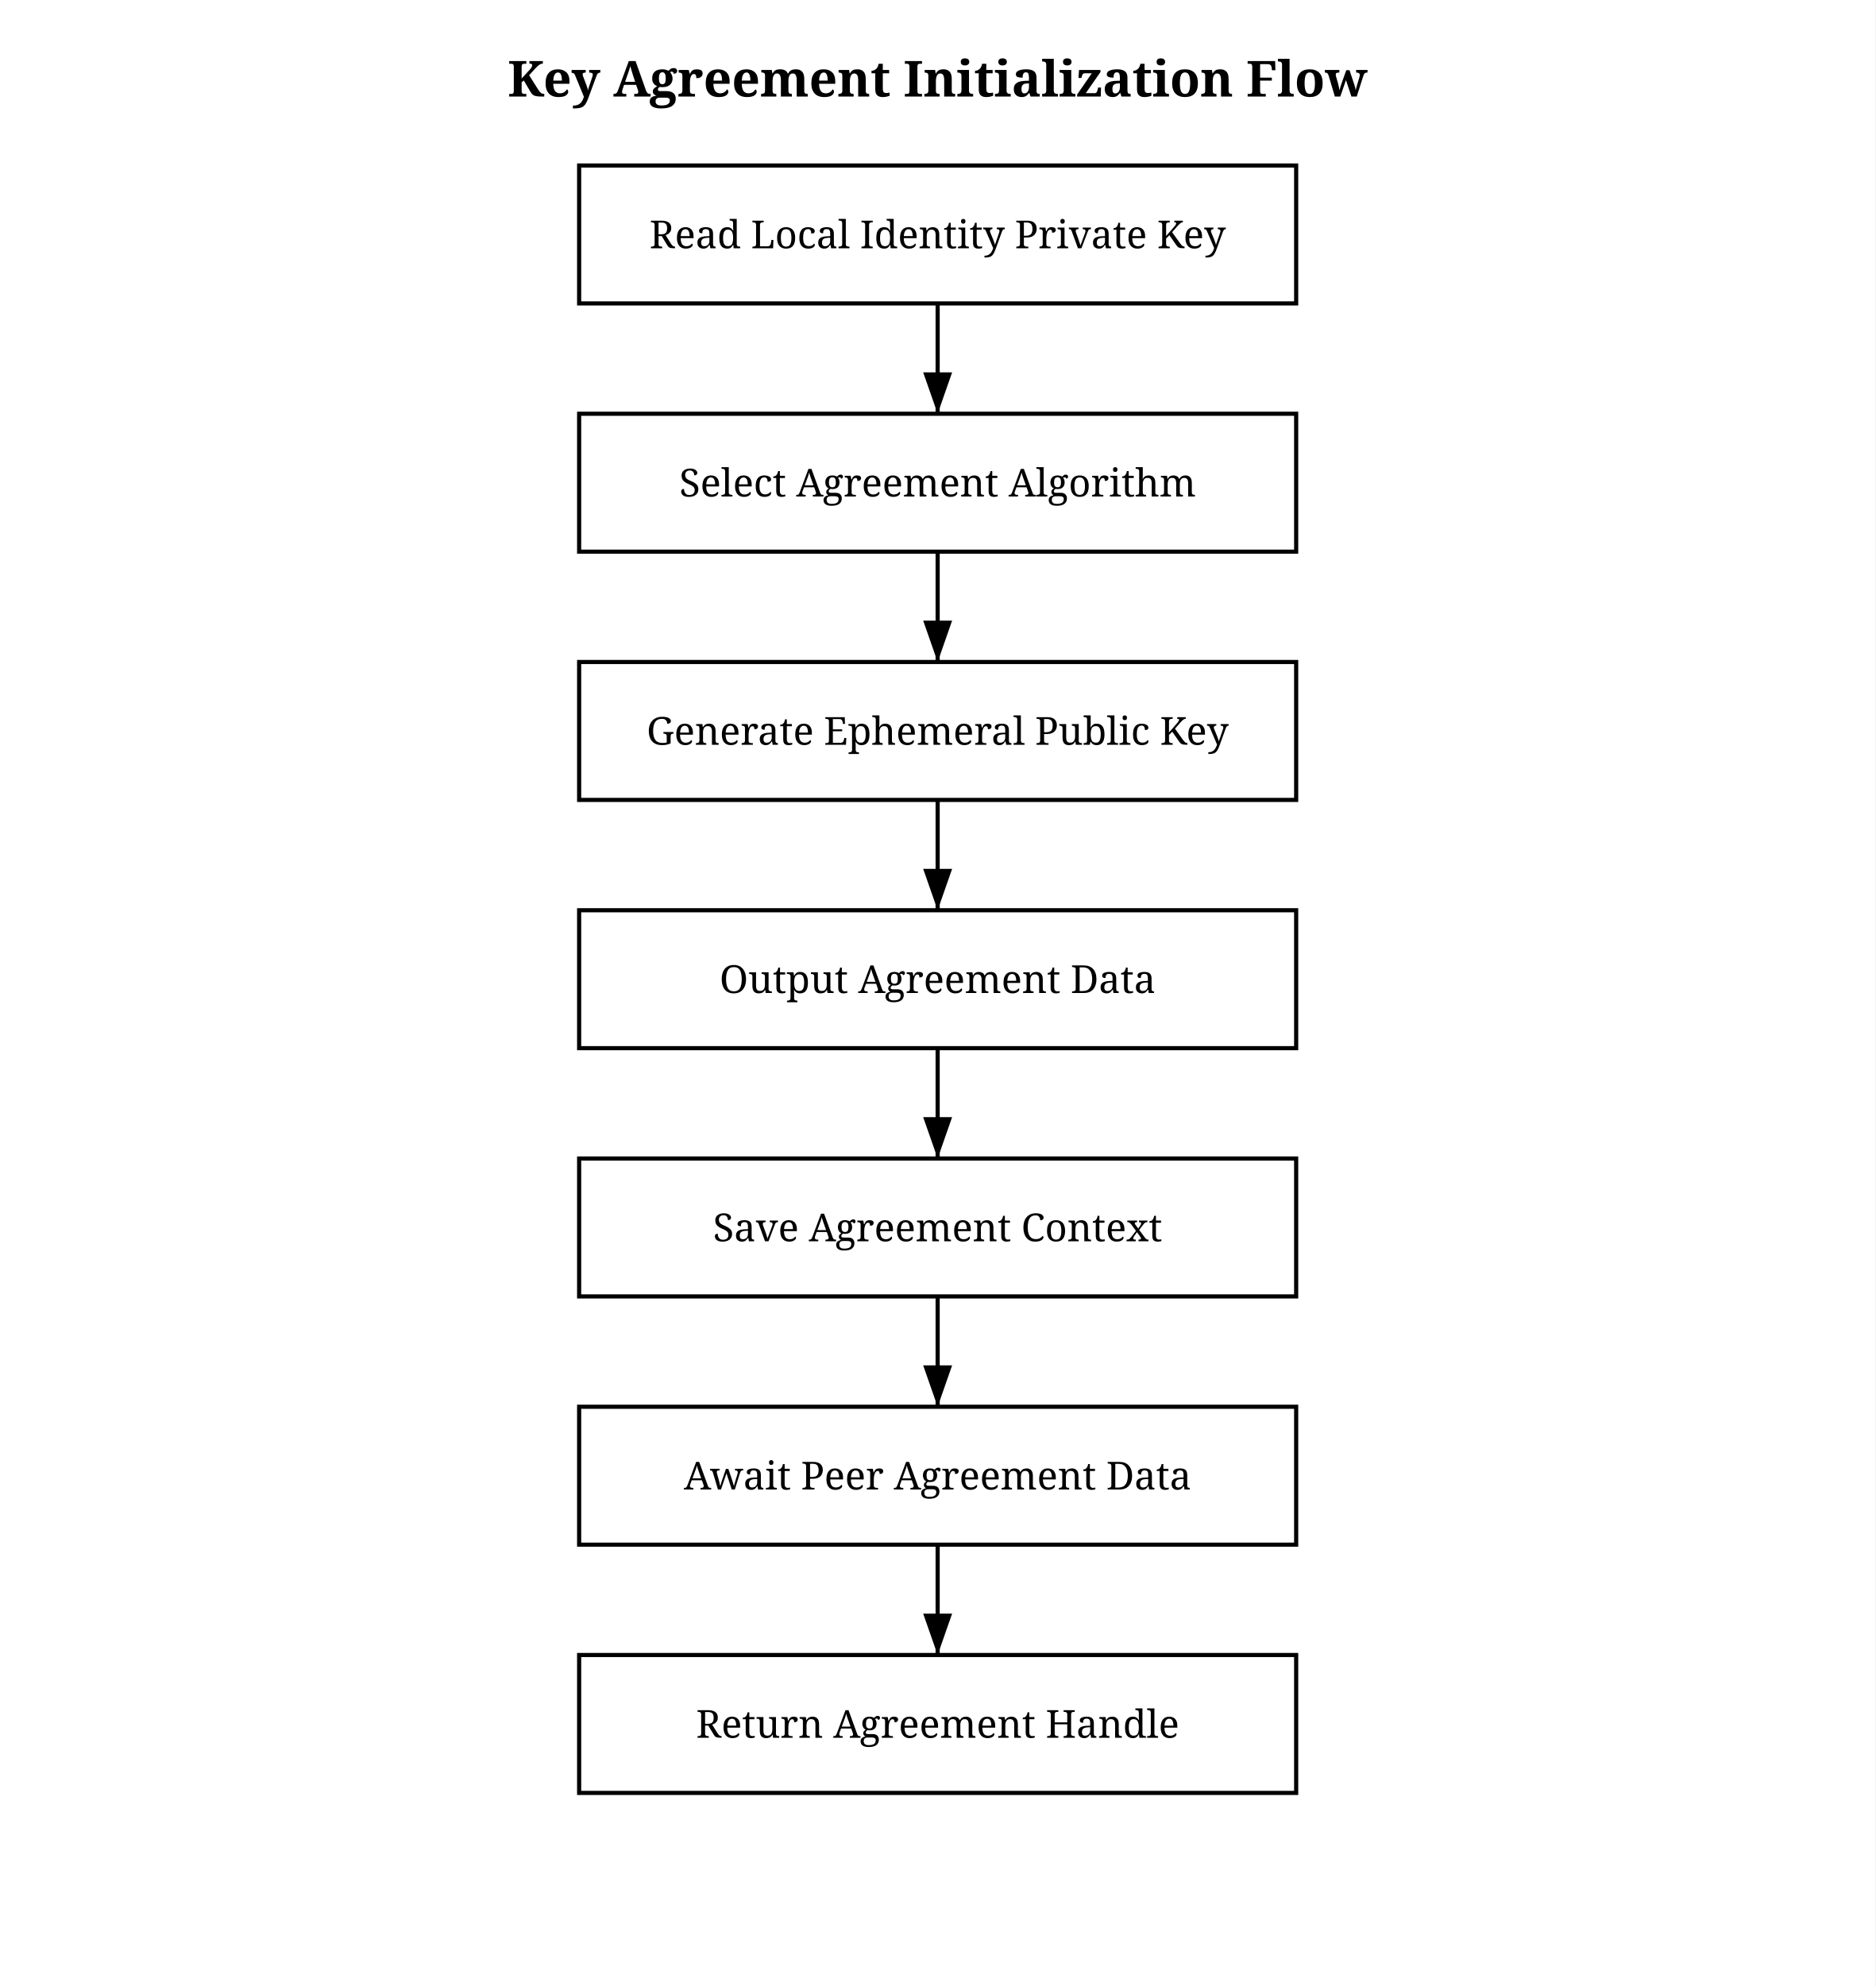
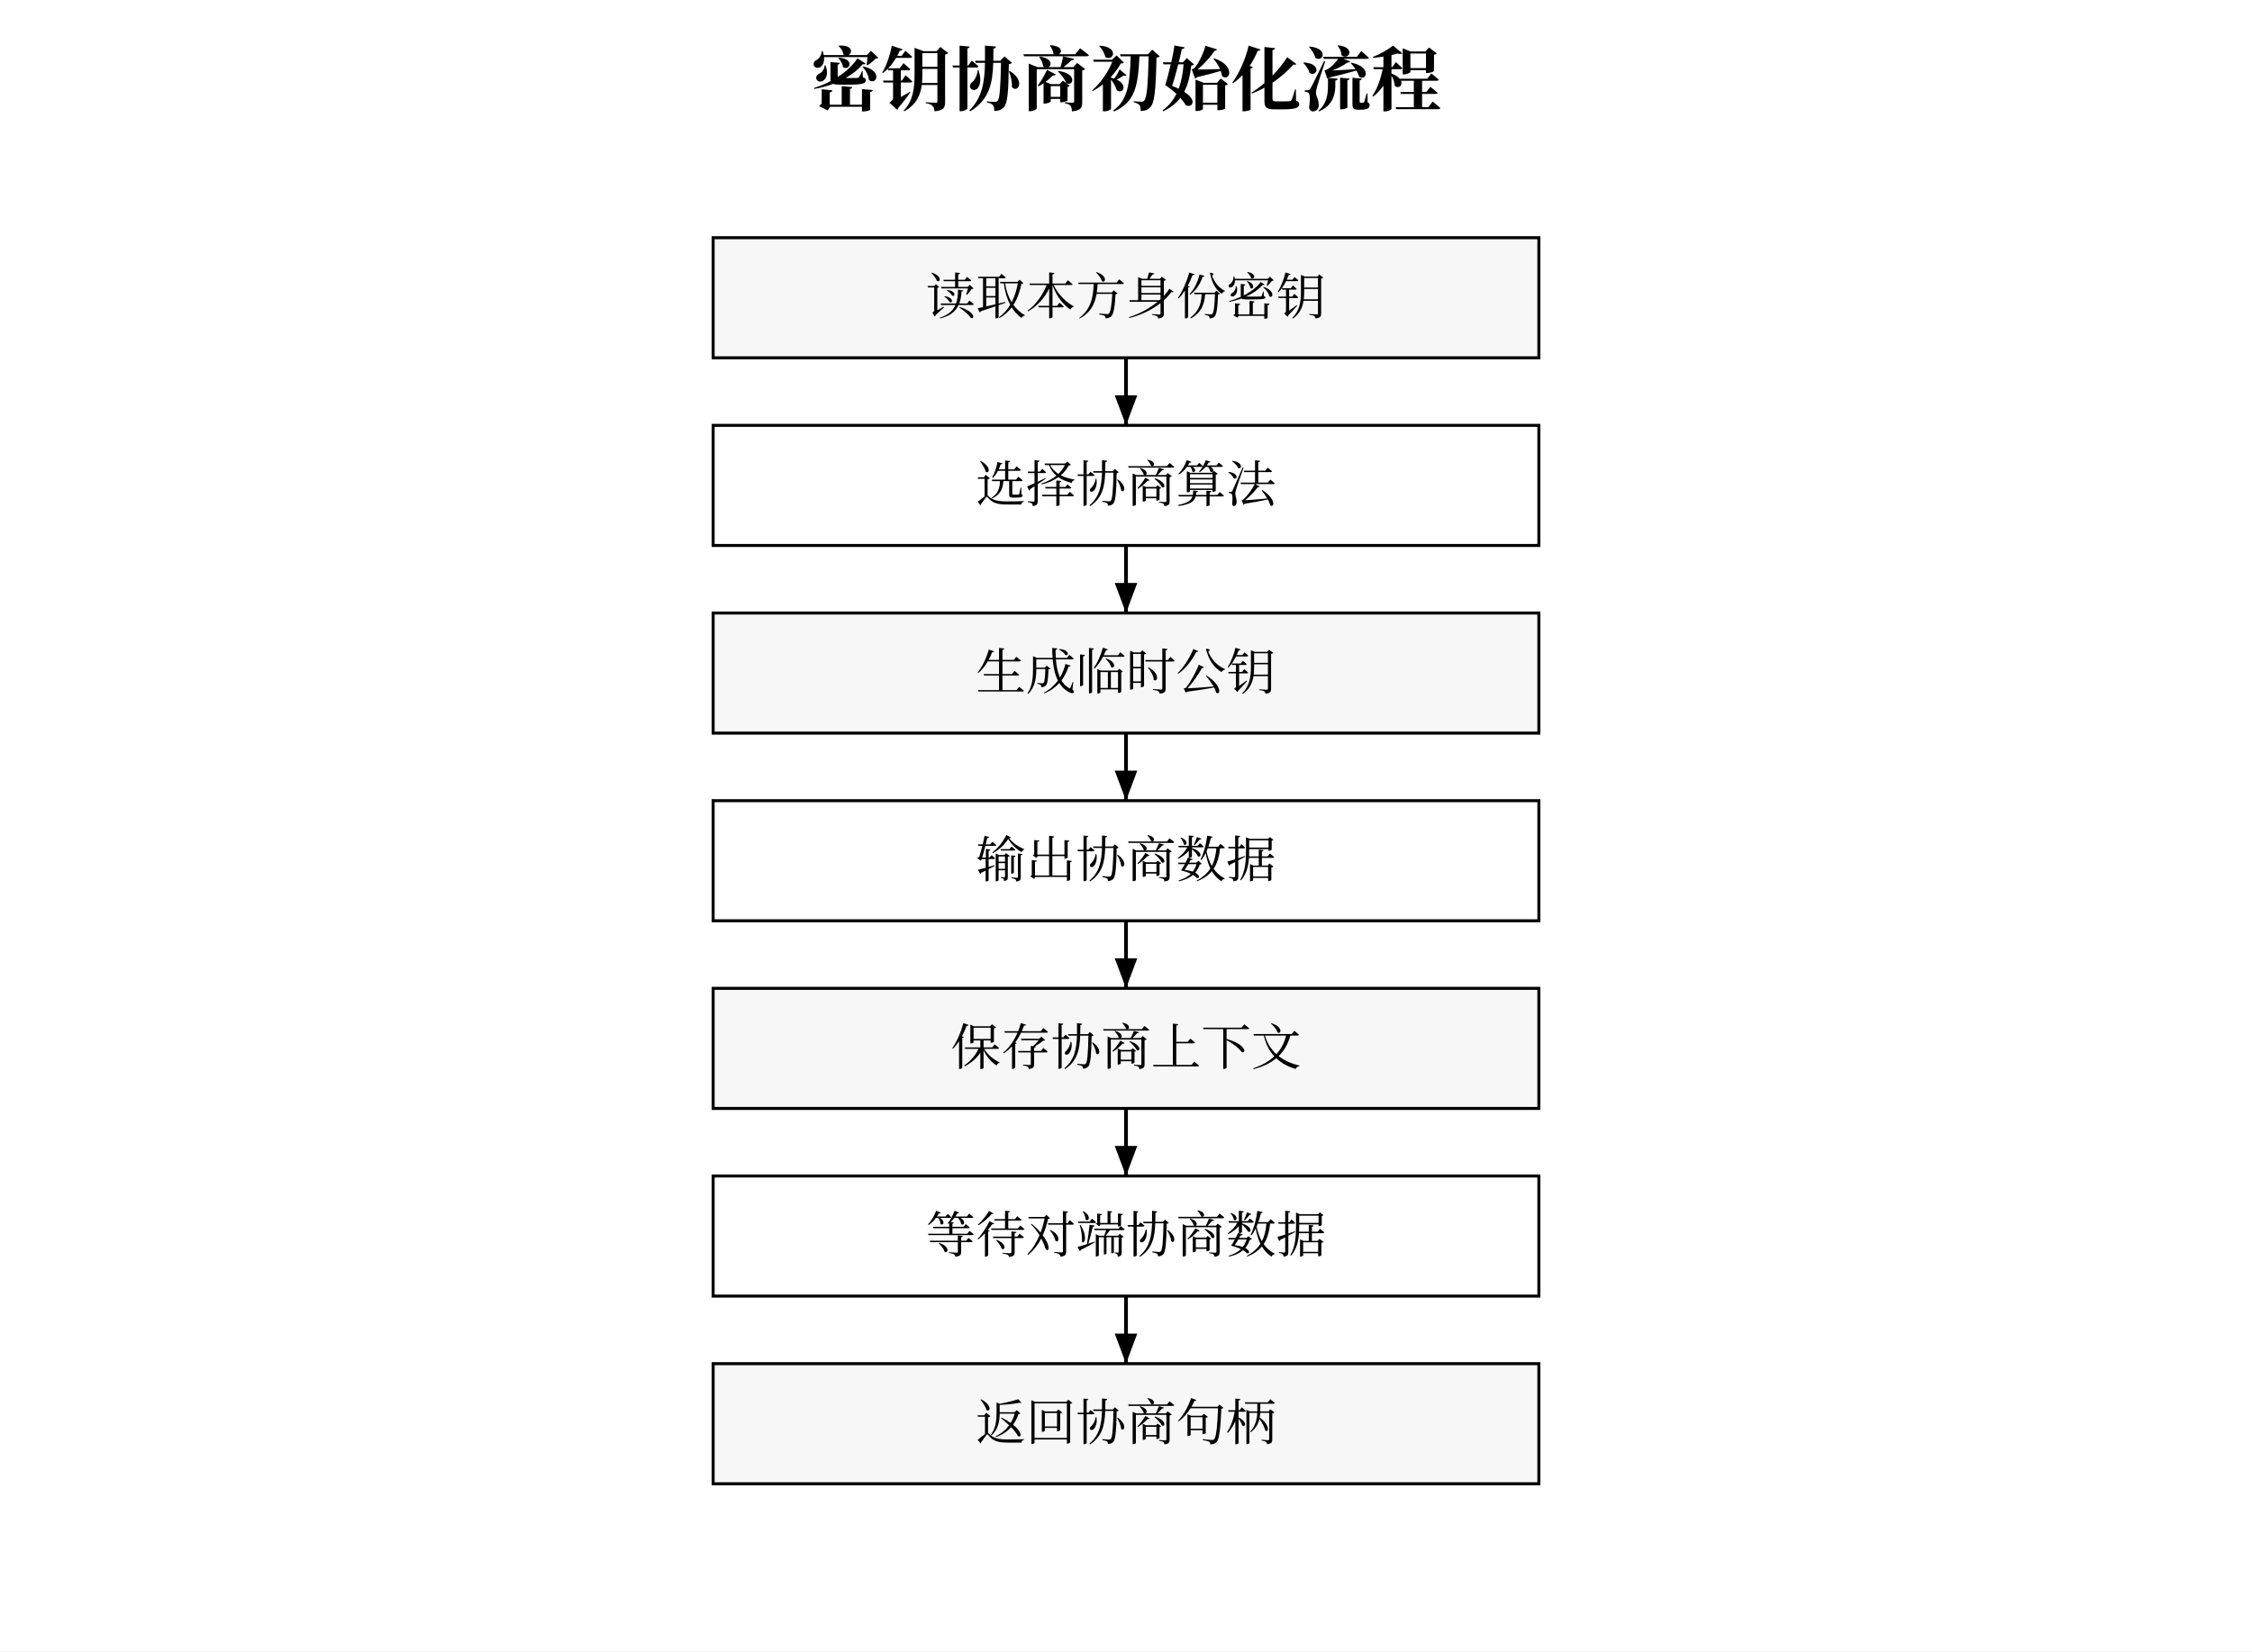
- <svg xmlns="http://www.w3.org/2000/svg" width="680" height="720" viewBox="0 0 680 720">
+ <svg xmlns="http://www.w3.org/2000/svg" width="900" height="660" viewBox="0 0 900 660">
  <defs>
-     <marker id="arrow" markerWidth="10" markerHeight="7" refX="10" refY="3.5" orient="auto">
-       <polygon points="0 0, 10 3.5, 0 7" fill="#000" />
+     <marker id="arrow" markerWidth="10" markerHeight="10" refX="8" refY="3" orient="auto" markerUnits="strokeWidth">
+       <path d="M0,0 L0,6 L8,3 z" fill="#000000" />
    </marker>
  </defs>
-   <rect width="100%" height="100%" fill="white" />
-   <text x="340" y="35" text-anchor="middle" font-family="SimSun, Microsoft YaHei, serif" font-size="18" font-weight="bold">Key Agreement Initialization Flow</text>
-   <rect x="210" y="60" width="260" height="50" fill="none" stroke="#000" stroke-width="1.5" />
-   <text x="340" y="90" text-anchor="middle" font-family="SimSun, Microsoft YaHei, serif" font-size="14">Read Local Identity Private Key</text>
-   <line x1="340" y1="110" x2="340" y2="150" stroke="#000" stroke-width="1.5" marker-end="url(#arrow)" />
-   <rect x="210" y="150" width="260" height="50" fill="none" stroke="#000" stroke-width="1.5" />
-   <text x="340" y="180" text-anchor="middle" font-family="SimSun, Microsoft YaHei, serif" font-size="14">Select Agreement Algorithm</text>
-   <line x1="340" y1="200" x2="340" y2="240" stroke="#000" stroke-width="1.5" marker-end="url(#arrow)" />
-   <rect x="210" y="240" width="260" height="50" fill="none" stroke="#000" stroke-width="1.5" />
-   <text x="340" y="270" text-anchor="middle" font-family="SimSun, Microsoft YaHei, serif" font-size="14">Generate Ephemeral Public Key</text>
-   <line x1="340" y1="290" x2="340" y2="330" stroke="#000" stroke-width="1.5" marker-end="url(#arrow)" />
-   <rect x="210" y="330" width="260" height="50" fill="none" stroke="#000" stroke-width="1.5" />
-   <text x="340" y="360" text-anchor="middle" font-family="SimSun, Microsoft YaHei, serif" font-size="14">Output Agreement Data</text>
-   <line x1="340" y1="380" x2="340" y2="420" stroke="#000" stroke-width="1.5" marker-end="url(#arrow)" />
-   <rect x="210" y="420" width="260" height="50" fill="none" stroke="#000" stroke-width="1.5" />
-   <text x="340" y="450" text-anchor="middle" font-family="SimSun, Microsoft YaHei, serif" font-size="14">Save Agreement Context</text>
-   <line x1="340" y1="470" x2="340" y2="510" stroke="#000" stroke-width="1.5" marker-end="url(#arrow)" />
-   <rect x="210" y="510" width="260" height="50" fill="none" stroke="#000" stroke-width="1.5" />
-   <text x="340" y="540" text-anchor="middle" font-family="SimSun, Microsoft YaHei, serif" font-size="14">Await Peer Agreement Data</text>
-   <line x1="340" y1="560" x2="340" y2="600" stroke="#000" stroke-width="1.5" marker-end="url(#arrow)" />
-   <rect x="210" y="600" width="260" height="50" fill="none" stroke="#000" stroke-width="1.5" />
-   <text x="340" y="630" text-anchor="middle" font-family="SimSun, Microsoft YaHei, serif" font-size="14">Return Agreement Handle</text>
+   <rect x="0" y="0" width="900" height="660" fill="#ffffff" />
+   <text x="450" y="42" font-family="SimSun, Songti SC, Noto Serif CJK SC, Microsoft YaHei, Arial, sans-serif" font-size="28" font-weight="bold" text-anchor="middle" fill="#000000">密钥协商初始化流程</text>
+   <rect x="285" y="95" width="330" height="48" rx="0" ry="0" fill="#f7f7f7" stroke="#000000" stroke-width="1.2" />
+   <text x="450.0" y="125.667" font-family="SimSun, Songti SC, Noto Serif CJK SC, Microsoft YaHei, Arial, sans-serif" font-size="20" font-weight="normal" text-anchor="middle" fill="#000000">读取本方身份密钥</text>
+   <line x1="450" y1="143" x2="450" y2="170" stroke="#000000" stroke-width="1.5" marker-end="url(#arrow)" />
+   <rect x="285" y="170" width="330" height="48" rx="0" ry="0" fill="#ffffff" stroke="#000000" stroke-width="1.2" />
+   <text x="450.0" y="200.667" font-family="SimSun, Songti SC, Noto Serif CJK SC, Microsoft YaHei, Arial, sans-serif" font-size="20" font-weight="normal" text-anchor="middle" fill="#000000">选择协商算法</text>
+   <line x1="450" y1="218" x2="450" y2="245" stroke="#000000" stroke-width="1.5" marker-end="url(#arrow)" />
+   <rect x="285" y="245" width="330" height="48" rx="0" ry="0" fill="#f7f7f7" stroke="#000000" stroke-width="1.2" />
+   <text x="450.0" y="275.667" font-family="SimSun, Songti SC, Noto Serif CJK SC, Microsoft YaHei, Arial, sans-serif" font-size="20" font-weight="normal" text-anchor="middle" fill="#000000">生成临时公钥</text>
+   <line x1="450" y1="293" x2="450" y2="320" stroke="#000000" stroke-width="1.5" marker-end="url(#arrow)" />
+   <rect x="285" y="320" width="330" height="48" rx="0" ry="0" fill="#ffffff" stroke="#000000" stroke-width="1.2" />
+   <text x="450.0" y="350.667" font-family="SimSun, Songti SC, Noto Serif CJK SC, Microsoft YaHei, Arial, sans-serif" font-size="20" font-weight="normal" text-anchor="middle" fill="#000000">输出协商数据</text>
+   <line x1="450" y1="368" x2="450" y2="395" stroke="#000000" stroke-width="1.5" marker-end="url(#arrow)" />
+   <rect x="285" y="395" width="330" height="48" rx="0" ry="0" fill="#f7f7f7" stroke="#000000" stroke-width="1.2" />
+   <text x="450.0" y="425.667" font-family="SimSun, Songti SC, Noto Serif CJK SC, Microsoft YaHei, Arial, sans-serif" font-size="20" font-weight="normal" text-anchor="middle" fill="#000000">保存协商上下文</text>
+   <line x1="450" y1="443" x2="450" y2="470" stroke="#000000" stroke-width="1.5" marker-end="url(#arrow)" />
+   <rect x="285" y="470" width="330" height="48" rx="0" ry="0" fill="#ffffff" stroke="#000000" stroke-width="1.2" />
+   <text x="450.0" y="500.667" font-family="SimSun, Songti SC, Noto Serif CJK SC, Microsoft YaHei, Arial, sans-serif" font-size="20" font-weight="normal" text-anchor="middle" fill="#000000">等待对端协商数据</text>
+   <line x1="450" y1="518" x2="450" y2="545" stroke="#000000" stroke-width="1.5" marker-end="url(#arrow)" />
+   <rect x="285" y="545" width="330" height="48" rx="0" ry="0" fill="#f7f7f7" stroke="#000000" stroke-width="1.2" />
+   <text x="450.0" y="575.667" font-family="SimSun, Songti SC, Noto Serif CJK SC, Microsoft YaHei, Arial, sans-serif" font-size="20" font-weight="normal" text-anchor="middle" fill="#000000">返回协商句柄</text>
</svg>
